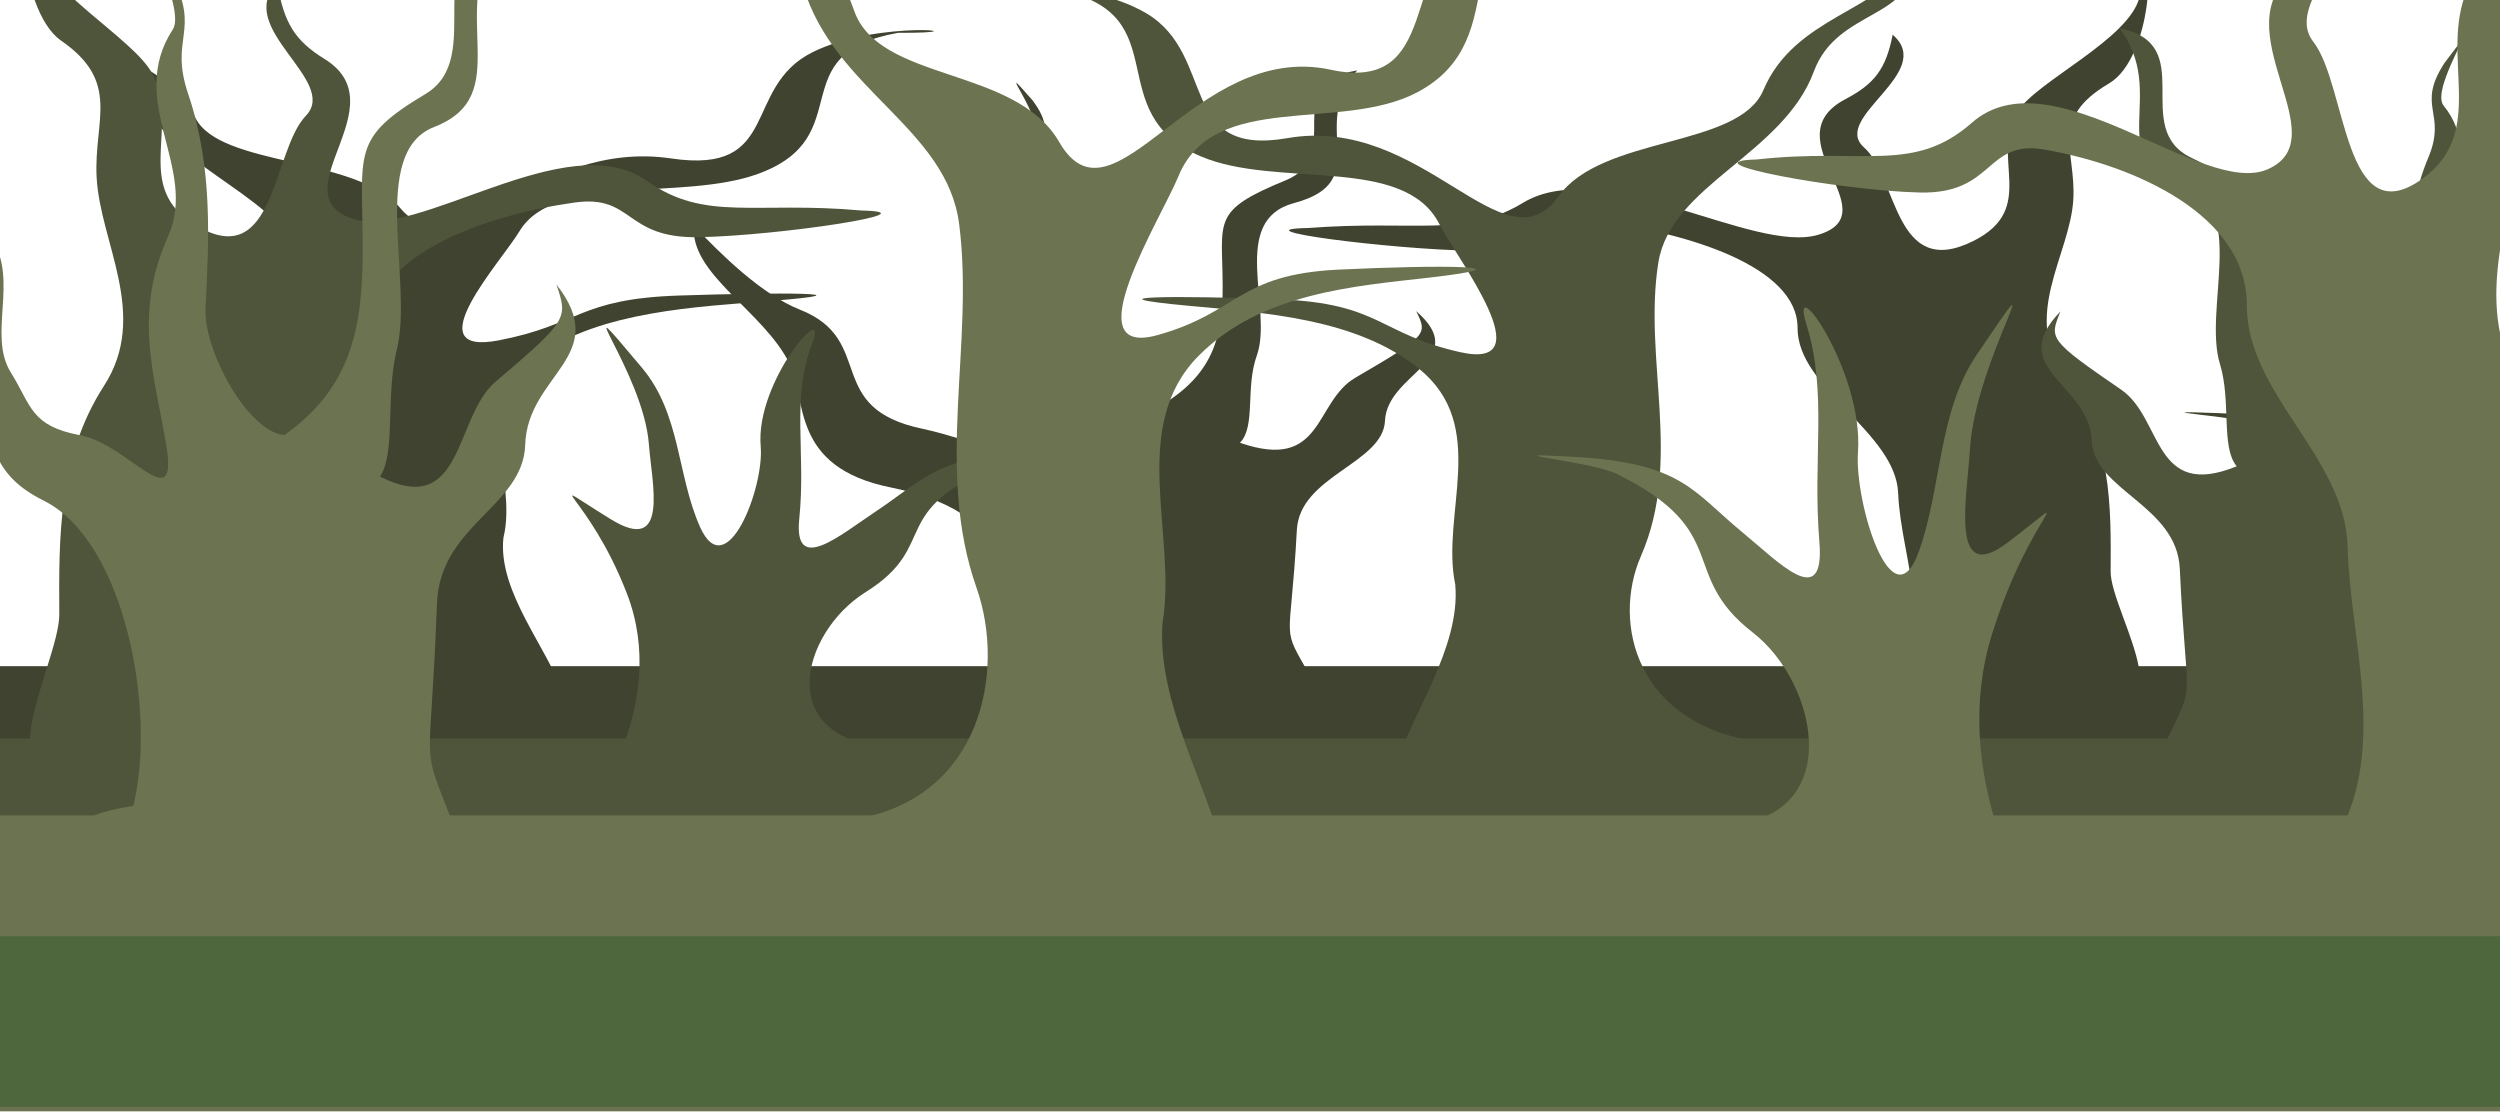
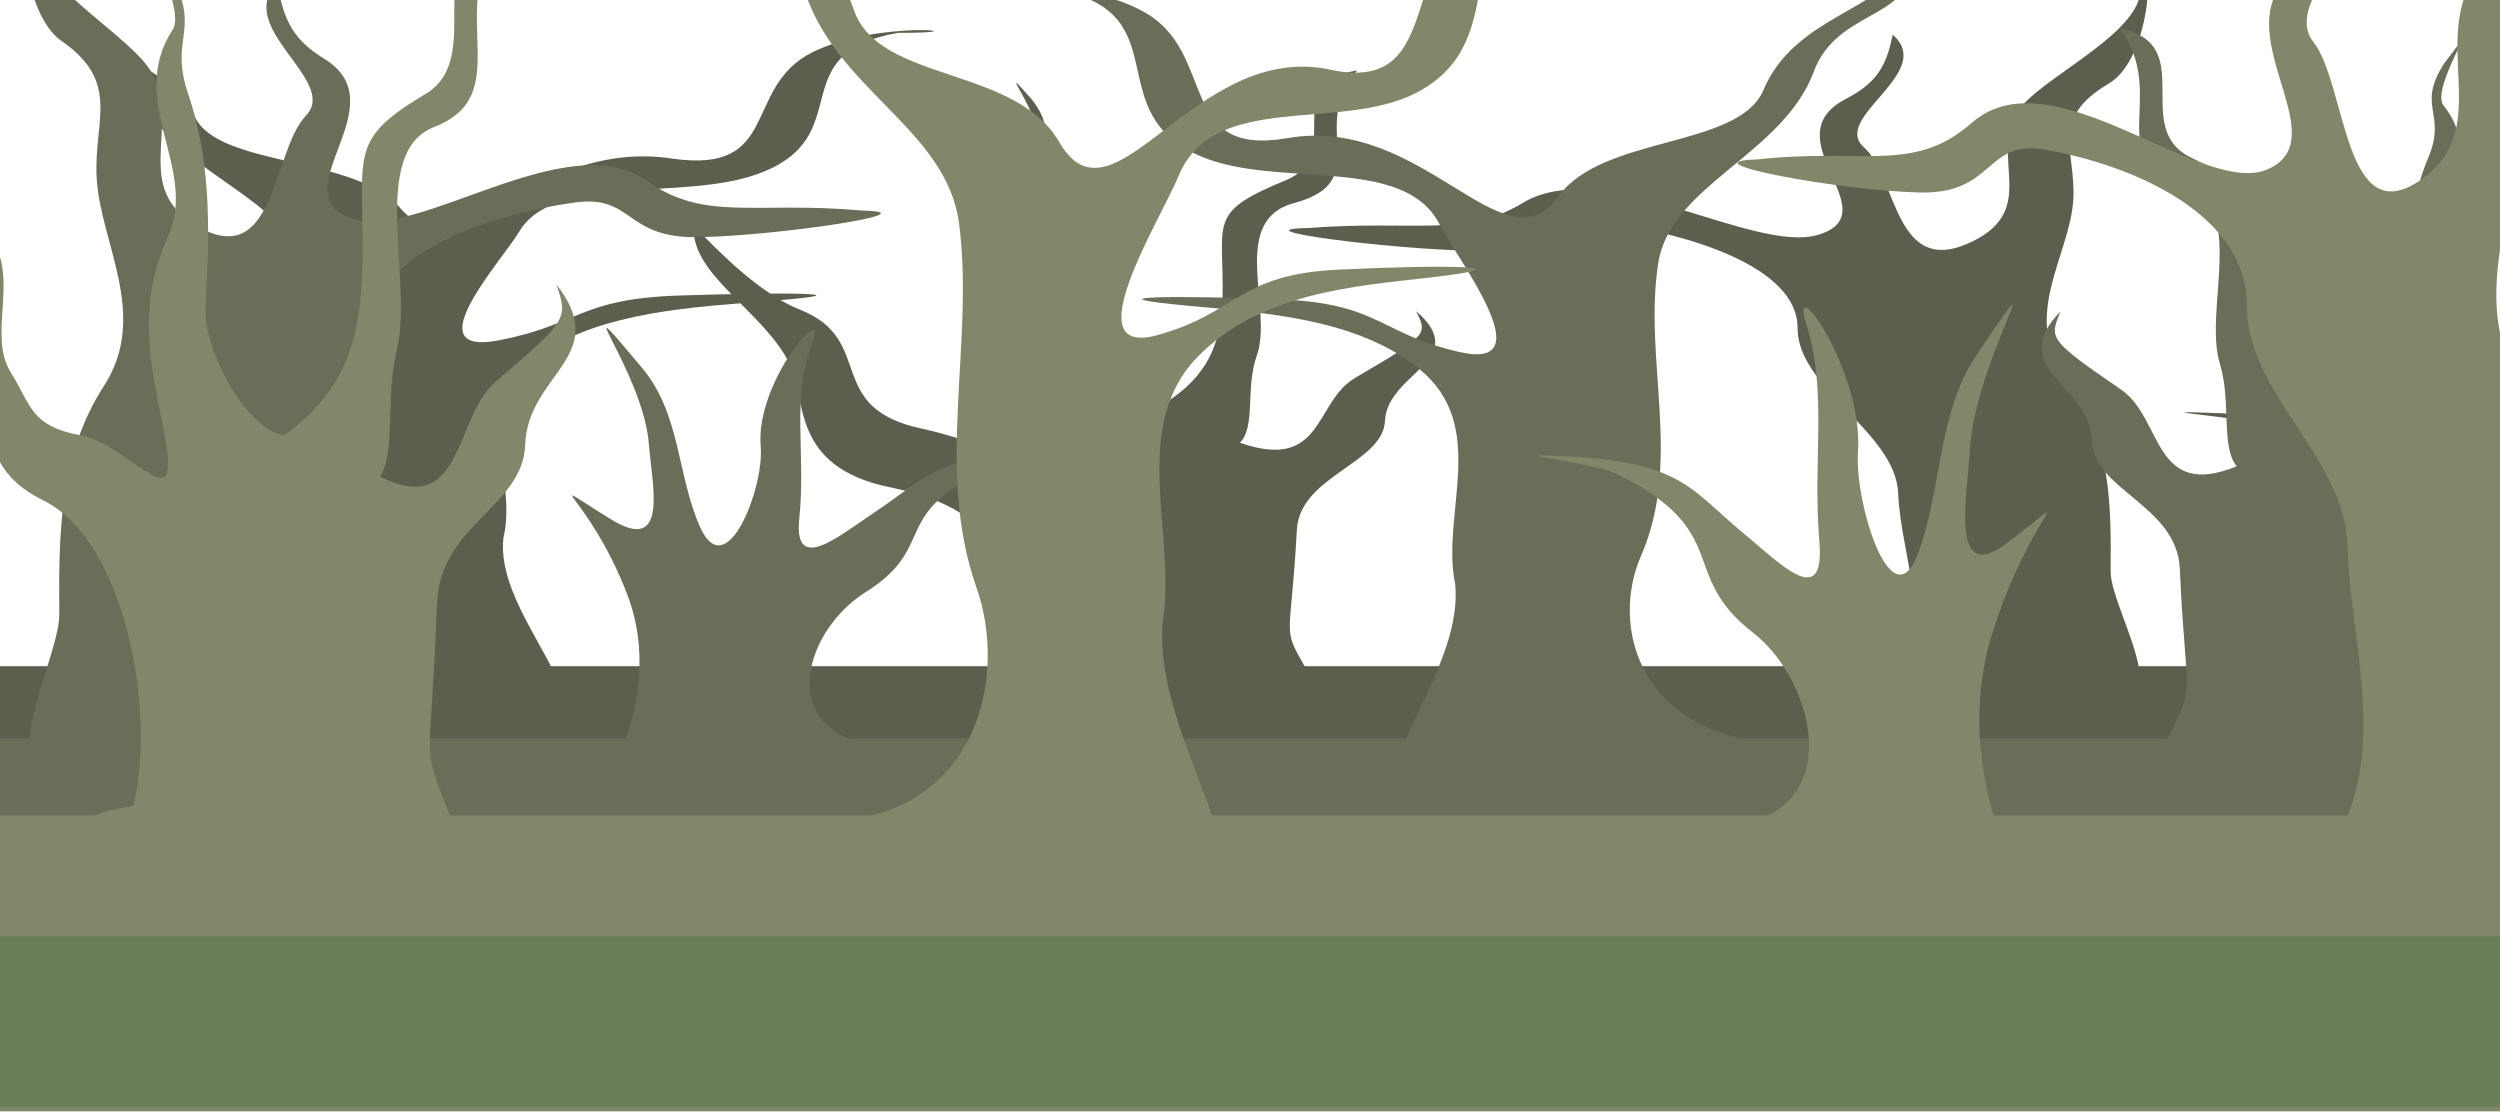
<svg xmlns="http://www.w3.org/2000/svg" width="1124.757" height="500" id="svg7146" version="1.1">
  <defs id="defs7148" />
  <g id="layer1" transform="translate(1295.935,-252.3622)">
-     <g id="g3005">
+     <g id="g3005" style="opacity:0.85">
      <g transform="matrix(1.179932,0,0,1.181828,158.0797,-136.8001)" id="g7906">
        <g id="g7885" transform="matrix(1.249076,0,0,1,42.63642,0)">
          <g transform="matrix(-0.2955778,0,0,0.2512832,-456.3175,121.0653)" id="g7776">
            <rect transform="scale(-1,1)" style="fill:#3f432f;fill-opacity:1;fill-rule:nonzero;stroke:none" id="rect7154-6-9" width="2796.255" height="308.782" x="-1954.884" y="1837.878" />
            <g id="g7770" transform="translate(-101.0152,1349.564)">
              <path id="path7156-1-5" d="m 984.26,491.778 c -24.024,-96.627 -36.572,-232.286 105.988,-274.178 104.401,-30.679 86.811,-133.99 104.605,-187.219 26.733,-79.969 103.443,-135.731 98.87,-209.178 -27.713,42.979 -69.866,104.055 -109.463,126.994 -79.795,46.226 -22.811,149.119 -127.389,180.747 -49.189,14.877 -120.129,67.213 -106.315,-13.634 12.688,-74.256 33.588,-134.047 -2.298,-215.397 -31.199,-70.726 43.929,-139.365 -4.787,-214.637 -14.552,-22.484 44.929,-128.681 0.717,-54.474 -29.378,56.923 3.126,63.206 -16.493,121.532 -26.149,77.743 -21.174,154.522 -17.924,222.427 2.132,44.538 -43.792,128.761 -81.342,132.032 -69.915,-49.99 -80.898,-112.974 -80.741,-194.411 0.193,-99.887 12.31,-113.588 -64.866,-160.015 -63.57,-38.243 9.175,-146.057 -74.04,-166.642 51.478,84.831 -18.986,168.086 65.294,201.04 67.614,26.437 20.976,160.47 38.43,231.345 11.892,48.287 0.728,106.995 17.341,131.749 -86.799,44.104 -76.206,-61.758 -119.217,-98.561 -75.689,-64.764 -74.264,-65.861 -62.791,-100.906 -57.779,74.28 29.877,93.021 32.222,166.329 2.06,64.383 87.99,83.076 90.994,165.014 6.705,182.894 17.555,140.114 -14.711,223.935 13.958,65.998 533.914,21.318 327.914,-13.89 z" style="fill:#3f432f;fill-opacity:1;stroke:none" />
              <path id="path7162-8-4" d="m 1806.691,497.359 c -129.094,-21.829 -154.77,-153.061 -124.392,-239.96 43.237,-123.681 2.106,-252.857 17.951,-377.861 12.668,-99.934 128.996,-139.473 160.623,-246.227 24.345,-82.175 105.747,-66.08 102.83,-146.717 -34.37,69.796 -122.617,75.475 -154.957,170.712 -25.577,75.318 -166.218,57.653 -211.683,136.956 -56.096,97.847 -139.496,-105.679 -279.822,-75.141 -114.306,24.875 -72.789,-107.03 -145.801,-160.808 -69.024,-50.84 -185.095,-28.785 -88.572,-29.515 122.338,31.704 39.077,157.357 144.751,213.729 79.026,42.157 209.903,-2.454 246.473,87.243 18.223,44.695 108.734,189.495 21.412,164.978 -84.029,-23.592 -82.167,-62.875 -186.365,-67.948 -105.507,-5.137 -202.961,-4.401 -94.346,8.225 76.713,8.918 173.697,15.516 238.435,81.235 72.872,73.978 22.038,186.865 37.273,277.556 6.092,82.764 -47.655,170.738 -61.282,236.395 171.656,22.556 241.332,-14.438 376.045,-32.854" style="fill:#3f432f;fill-opacity:1;stroke:none" />
              <path id="path7168-9-3" d="m -436.403,488.505 c -129.044,-6.443 -98.869,-148.268 -31.638,-200.756 78.467,-61.26 19.392,-104.396 140.291,-164.87 26.658,-13.335 138.949,-23.002 45.952,-17.869 -113.429,6.26 -123.331,35.394 -175.474,78.6 -37.403,30.992 -85.218,82.269 -79.248,9.768 7.152,-86.863 -8.693,-154.661 13.383,-225.928 18.638,-60.167 -59.135,48.485 -53.205,132.658 3.733,52.992 -35.481,180.035 -62.776,103.309 -23.853,-67.051 -19.7,-144.993 -59.862,-204.701 -83.96,-124.82 1.591,4.908 7.143,98.409 2.949,49.659 21.491,143.184 -38.94,96.959 -79.169,-60.557 -23.813,-33.693 16.243,95.382 22.11,71.246 13.5,143.502 -6.282,203.785 88.299,29.232 190.687,-9.53 282.906,-2.001" style="fill:#3f432f;fill-opacity:1;stroke:none" />
              <path id="path7170-2-1" d="M 66.713,539.042 C 5.781,441.962 47.283,329.541 50.063,226.271 52.56,133.507 154.219,67.923 153.971,-24.253 153.723,-116.853 267.618,-169.075 362.523,-185.752 c 61.646,-10.832 51.025,46.435 128.753,44.581 82.899,-1.978 244.012,-32.267 168.05,-34.337 -110.339,-12.402 -161.822,14.974 -221.74,-38.124 -82.812,-73.387 -238.281,78.758 -305.571,48.143 -73.41,-33.399 49.568,-145.893 -27.504,-205.254 -30.043,-23.139 -41.892,-45.744 -48.764,-97.575 -45.503,57.287 64.381,125.617 29.584,170.701 -34.797,45.084 -31.074,201.604 -112.762,141.911 -67.627,-49.417 -16.575,-126.596 -45.882,-196.067 -19.505,-46.237 -115.822,-109.809 -125.966,-174.106 -14.369,-91.075 -15.082,91.21 31.777,131.561 62.028,53.415 33.739,102.263 36.669,175.6 3.373,84.431 54.895,177.765 7.629,269.012 -47.461,91.623 -46.612,195.671 -46.175,294.451 0.288,65.128 -93.001,256.383 44.939,199.512 57.894,-7.068 135.928,11.724 191.153,-5.216 z" style="fill:#3f432f;fill-opacity:1;stroke:none" />
            </g>
          </g>
          <g style="fill:#4f553b;fill-opacity:1" id="g7692-7" transform="matrix(-0.2951825,0,0,0.2383897,-487.5104,522.3336)">
            <rect style="fill:#4f553b;fill-opacity:1;fill-rule:nonzero;stroke:none" id="rect7154-6" width="2800" height="382.857" x="-948.571" y="369.505" />
            <path style="fill:#4f553b;fill-opacity:1;stroke:none" d="m -761.575,358.77 c 24.056,-119.808 36.621,-288.01 -106.13,-339.951 -104.541,-38.039 -86.927,-166.133 -104.745,-232.132 -26.768,-99.153 -103.581,-168.292 -99.002,-259.358 27.75,53.289 69.96,129.017 109.609,157.459 79.902,57.316 22.841,184.891 127.559,224.107 49.255,18.445 120.29,83.337 106.457,-16.905 -12.705,-92.069 -33.633,-166.204 2.301,-267.069 31.241,-87.692 -43.988,-172.798 4.794,-266.127 14.571,-27.878 -44.989,-159.551 -0.718,-67.543 29.417,70.579 -3.13,78.369 16.515,150.687 26.184,96.393 21.203,191.591 17.948,275.785 -2.135,55.223 43.85,159.65 81.451,163.705 70.009,-61.983 81.006,-140.075 80.849,-241.049 -0.193,-123.849 -12.326,-140.837 64.953,-198.402 63.655,-47.417 -9.187,-181.095 74.139,-206.618 -51.547,105.181 19.012,208.408 -65.381,249.268 -67.704,32.78 -21.004,198.966 -38.481,286.844 -11.908,59.871 -0.729,132.663 -17.364,163.355 86.915,54.684 76.308,-76.573 119.377,-122.205 75.79,-80.301 74.363,-81.661 62.875,-125.113 57.857,92.099 -29.917,115.337 -32.265,206.23 -2.062,79.828 -88.108,103.005 -91.115,204.599 -6.713,226.768 -17.579,173.727 14.73,277.655 -13.977,81.831 -534.63,26.432 -328.353,-17.222 z" id="path7156-1" />
            <path style="fill:#4f553b;fill-opacity:1;stroke:none" d="M -15.252,375.71 C 114.015,348.644 139.726,185.93 109.307,78.185 66.012,-75.166 107.199,-235.331 91.332,-390.322 78.647,-514.23 -37.838,-563.254 -69.506,-695.617 -93.883,-797.505 -175.394,-777.549 -172.474,-877.53 c 34.416,86.54 122.781,93.581 155.165,211.665 25.611,93.386 166.441,71.484 211.967,169.811 56.171,121.319 139.682,-131.031 280.196,-93.167 114.459,30.843 72.886,-132.706 145.996,-199.384 69.116,-63.036 185.343,-35.691 88.69,-36.595 -122.502,39.309 -39.129,195.106 -144.945,265.002 -79.132,52.271 -210.184,-3.043 -246.803,108.172 -18.247,55.417 -108.88,234.953 -21.44,204.555 84.142,-29.252 82.277,-77.958 186.615,-84.248 105.649,-6.369 203.233,-5.457 94.472,10.199 -76.816,11.057 -173.93,19.238 -238.754,100.723 -72.97,91.725 -22.067,231.693 -37.323,344.14 -6.101,102.618 47.719,211.697 61.364,293.104 -171.886,27.967 -241.655,-17.901 -376.549,-40.736" id="path7162-8" />
            <path style="fill:#4f553b;fill-opacity:1;stroke:none" d="m 879.475,384.771 c 129.217,-7.989 99.002,-183.836 31.68,-248.916 C 832.583,59.899 891.738,6.416 770.677,-68.566 743.983,-85.1 631.542,-97.086 724.663,-90.722 c 113.581,7.762 123.496,43.885 175.709,97.455 37.453,38.427 85.332,102.005 79.354,12.111 -7.162,-107.7 8.705,-191.763 -13.401,-280.126 -18.663,-74.6 59.214,60.116 53.276,164.482 -3.739,65.705 35.529,223.224 62.86,128.092 23.885,-83.136 19.726,-179.776 59.943,-253.807 84.073,-154.764 -1.593,6.086 -7.153,122.017 -2.953,61.571 -21.52,177.533 38.992,120.219 79.275,-75.085 23.845,-41.775 -16.264,118.263 -22.139,88.337 -13.518,177.927 6.29,252.672 -88.417,36.244 -190.943,-11.817 -283.285,-2.481" id="path7168-9" />
            <path style="fill:#4f553b;fill-opacity:1;stroke:none" d="m 1508.571,412.362 c 61.014,-120.369 19.456,-259.76 16.673,-387.804 -2.5,-115.016 -104.295,-196.334 -104.048,-310.622 0.249,-114.814 -113.799,-179.564 -208.831,-200.241 -61.728,-13.431 -51.093,57.575 -128.925,55.276 -83.01,-2.452 -244.339,-40.008 -168.275,-42.575 110.487,-15.377 162.038,18.566 222.037,-47.27 82.923,-90.991 238.6,97.651 305.98,59.692 73.509,-41.411 -49.634,-180.892 27.54,-254.493 30.083,-28.69 41.948,-56.717 48.829,-120.982 45.564,71.029 -64.467,155.752 -29.624,211.651 34.843,55.899 31.116,249.967 112.913,175.955 67.717,-61.272 16.597,-156.965 45.943,-243.103 19.532,-57.329 115.977,-136.152 126.135,-215.873 14.388,-112.923 15.102,113.09 -31.82,163.122 -62.111,66.229 -33.784,126.795 -36.718,217.725 -3.377,104.686 -54.969,220.41 -7.639,333.546 47.524,113.602 46.675,242.611 46.237,365.088 -0.289,80.752 93.125,317.888 -44.999,247.373 -57.971,-8.764 -136.11,14.536 -191.409,-6.467 z" id="path7170-2" />
          </g>
          <g style="fill:#6b7350;fill-opacity:1" transform="matrix(0.2955778,0,0,0.2955778,-754.8935,529.9806)" id="g7692">
            <rect style="fill:#6b7350;fill-opacity:1;fill-rule:nonzero;stroke:none" id="rect7154" width="2795.896" height="381.148" x="-944.467" y="371.214" />
            <path style="fill:#6b7350;fill-opacity:1;stroke:none" d="m -761.575,358.77 c 24.056,-119.808 -8.06,-340.362 -92.45,-392.923 -51.975,-32.372 -51.358,-68.733 -73.28,-143.276 -28.886,-98.222 15.122,-102.428 19.701,-193.495 27.75,53.289 -4.676,123.538 19.634,171.908 21.077,41.937 20.105,68.695 71.47,80.57 50.562,11.69 102.506,110.677 88.673,10.435 -12.705,-92.069 -33.633,-166.204 2.301,-267.069 31.241,-87.692 -43.988,-172.798 4.794,-266.127 14.571,-27.878 -44.989,-159.551 -0.718,-67.543 29.417,70.579 -3.13,78.369 16.515,150.687 26.184,96.393 21.203,191.591 17.948,275.785 -2.135,55.223 43.85,159.65 81.451,163.705 70.009,-61.983 81.006,-140.075 80.849,-241.049 -0.193,-123.849 -12.326,-140.837 64.953,-198.402 63.655,-47.417 -9.187,-181.095 74.139,-206.618 -51.547,105.181 19.012,208.408 -65.381,249.268 -67.704,32.78 -21.004,198.966 -38.481,286.844 -11.908,59.871 -0.729,132.663 -17.364,163.355 86.915,54.684 76.308,-76.573 119.377,-122.205 75.79,-80.301 74.363,-81.661 62.875,-125.113 57.857,92.099 -29.917,115.337 -32.265,206.23 -2.062,79.828 -88.108,103.005 -91.115,204.599 -6.713,226.768 -17.579,173.727 14.73,277.655 -13.977,81.831 -534.63,26.432 -328.353,-17.222 z" id="path7156" />
            <path style="fill:#6b7350;fill-opacity:1;stroke:none" d="M -15.252,375.71 C 114.015,348.644 139.726,185.93 109.307,78.185 66.012,-75.166 107.199,-235.331 91.332,-390.322 78.647,-514.23 -37.838,-563.254 -69.506,-695.617 -93.883,-797.505 -175.394,-777.549 -172.474,-877.53 c 34.416,86.54 122.781,93.581 155.165,211.665 25.611,93.386 166.441,71.484 211.967,169.811 56.171,121.319 139.682,-131.031 280.196,-93.167 114.459,30.843 72.886,-132.706 145.996,-199.384 69.116,-63.036 185.343,-35.691 88.69,-36.595 -122.502,39.309 -39.129,195.106 -144.945,265.002 -79.132,52.271 -210.184,-3.043 -246.803,108.172 -18.247,55.417 -108.88,234.953 -21.44,204.555 84.142,-29.252 82.277,-77.958 186.615,-84.248 105.649,-6.369 203.233,-5.457 94.472,10.199 -76.816,11.057 -173.93,19.238 -238.754,100.723 -72.97,91.725 -22.067,231.693 -37.323,344.14 -6.101,102.618 47.719,211.697 61.364,293.104 -171.886,27.967 -241.655,-17.901 -376.549,-40.736" id="path7162" />
            <path style="fill:#6b7350;fill-opacity:1;stroke:none" d="m 879.475,384.771 c 129.217,-7.989 99.002,-183.836 31.68,-248.916 C 832.583,59.899 891.738,6.416 770.677,-68.566 743.983,-85.1 631.542,-97.086 724.663,-90.722 c 113.581,7.762 123.496,43.885 175.709,97.455 37.453,38.427 85.332,102.005 79.354,12.111 -7.162,-107.7 8.705,-191.763 -13.401,-280.126 -18.663,-74.6 59.214,60.116 53.276,164.482 -3.739,65.705 35.529,223.224 62.86,128.092 23.885,-83.136 19.726,-179.776 59.943,-253.807 84.073,-154.764 -1.593,6.086 -7.153,122.017 -2.953,61.571 -21.52,177.533 38.992,120.219 79.275,-75.085 23.845,-41.775 -16.264,118.263 -22.139,88.337 -13.518,177.927 6.29,252.672 -88.417,36.244 -190.943,-11.817 -283.285,-2.481" id="path7168" />
            <path style="fill:#6b7350;fill-opacity:1;stroke:none" d="m 1508.571,412.362 c 61.014,-120.369 19.456,-259.76 16.673,-387.804 -2.5,-115.016 -104.295,-196.334 -104.048,-310.622 0.249,-114.814 -113.799,-179.564 -208.831,-200.241 -61.728,-13.431 -51.093,57.575 -128.925,55.276 -83.01,-2.452 -244.339,-40.008 -168.275,-42.575 110.487,-15.377 162.038,18.566 222.037,-47.27 82.923,-90.991 238.6,97.651 305.98,59.692 73.509,-41.411 -49.634,-180.892 27.54,-254.493 30.083,-28.69 41.948,-56.717 48.829,-120.982 45.564,71.029 -64.467,155.752 -29.624,211.651 34.843,55.899 31.116,249.967 112.913,175.955 67.717,-61.272 16.597,-156.965 45.943,-243.103 19.532,-57.329 115.977,-136.152 126.135,-215.873 14.388,-112.923 15.102,113.09 -31.82,163.122 -62.111,66.229 -33.784,126.795 -36.718,217.725 -3.377,104.686 -54.969,220.41 -7.639,333.546 47.524,113.602 46.675,242.611 46.237,365.088 -0.289,80.752 93.125,317.888 -44.999,247.373 -57.971,-8.764 -136.11,14.536 -191.409,-6.467 z" id="path7170" />
          </g>
        </g>
      </g>
      <rect ry="3.081" transform="translate(-1295.935,252.3622)" y="421.208" x="-20.203" height="76.772" width="1218.244" id="rect3003" style="opacity:0.5;fill:#335b27;fill-opacity:1;fill-rule:nonzero;stroke:none" />
    </g>
  </g>
</svg>
